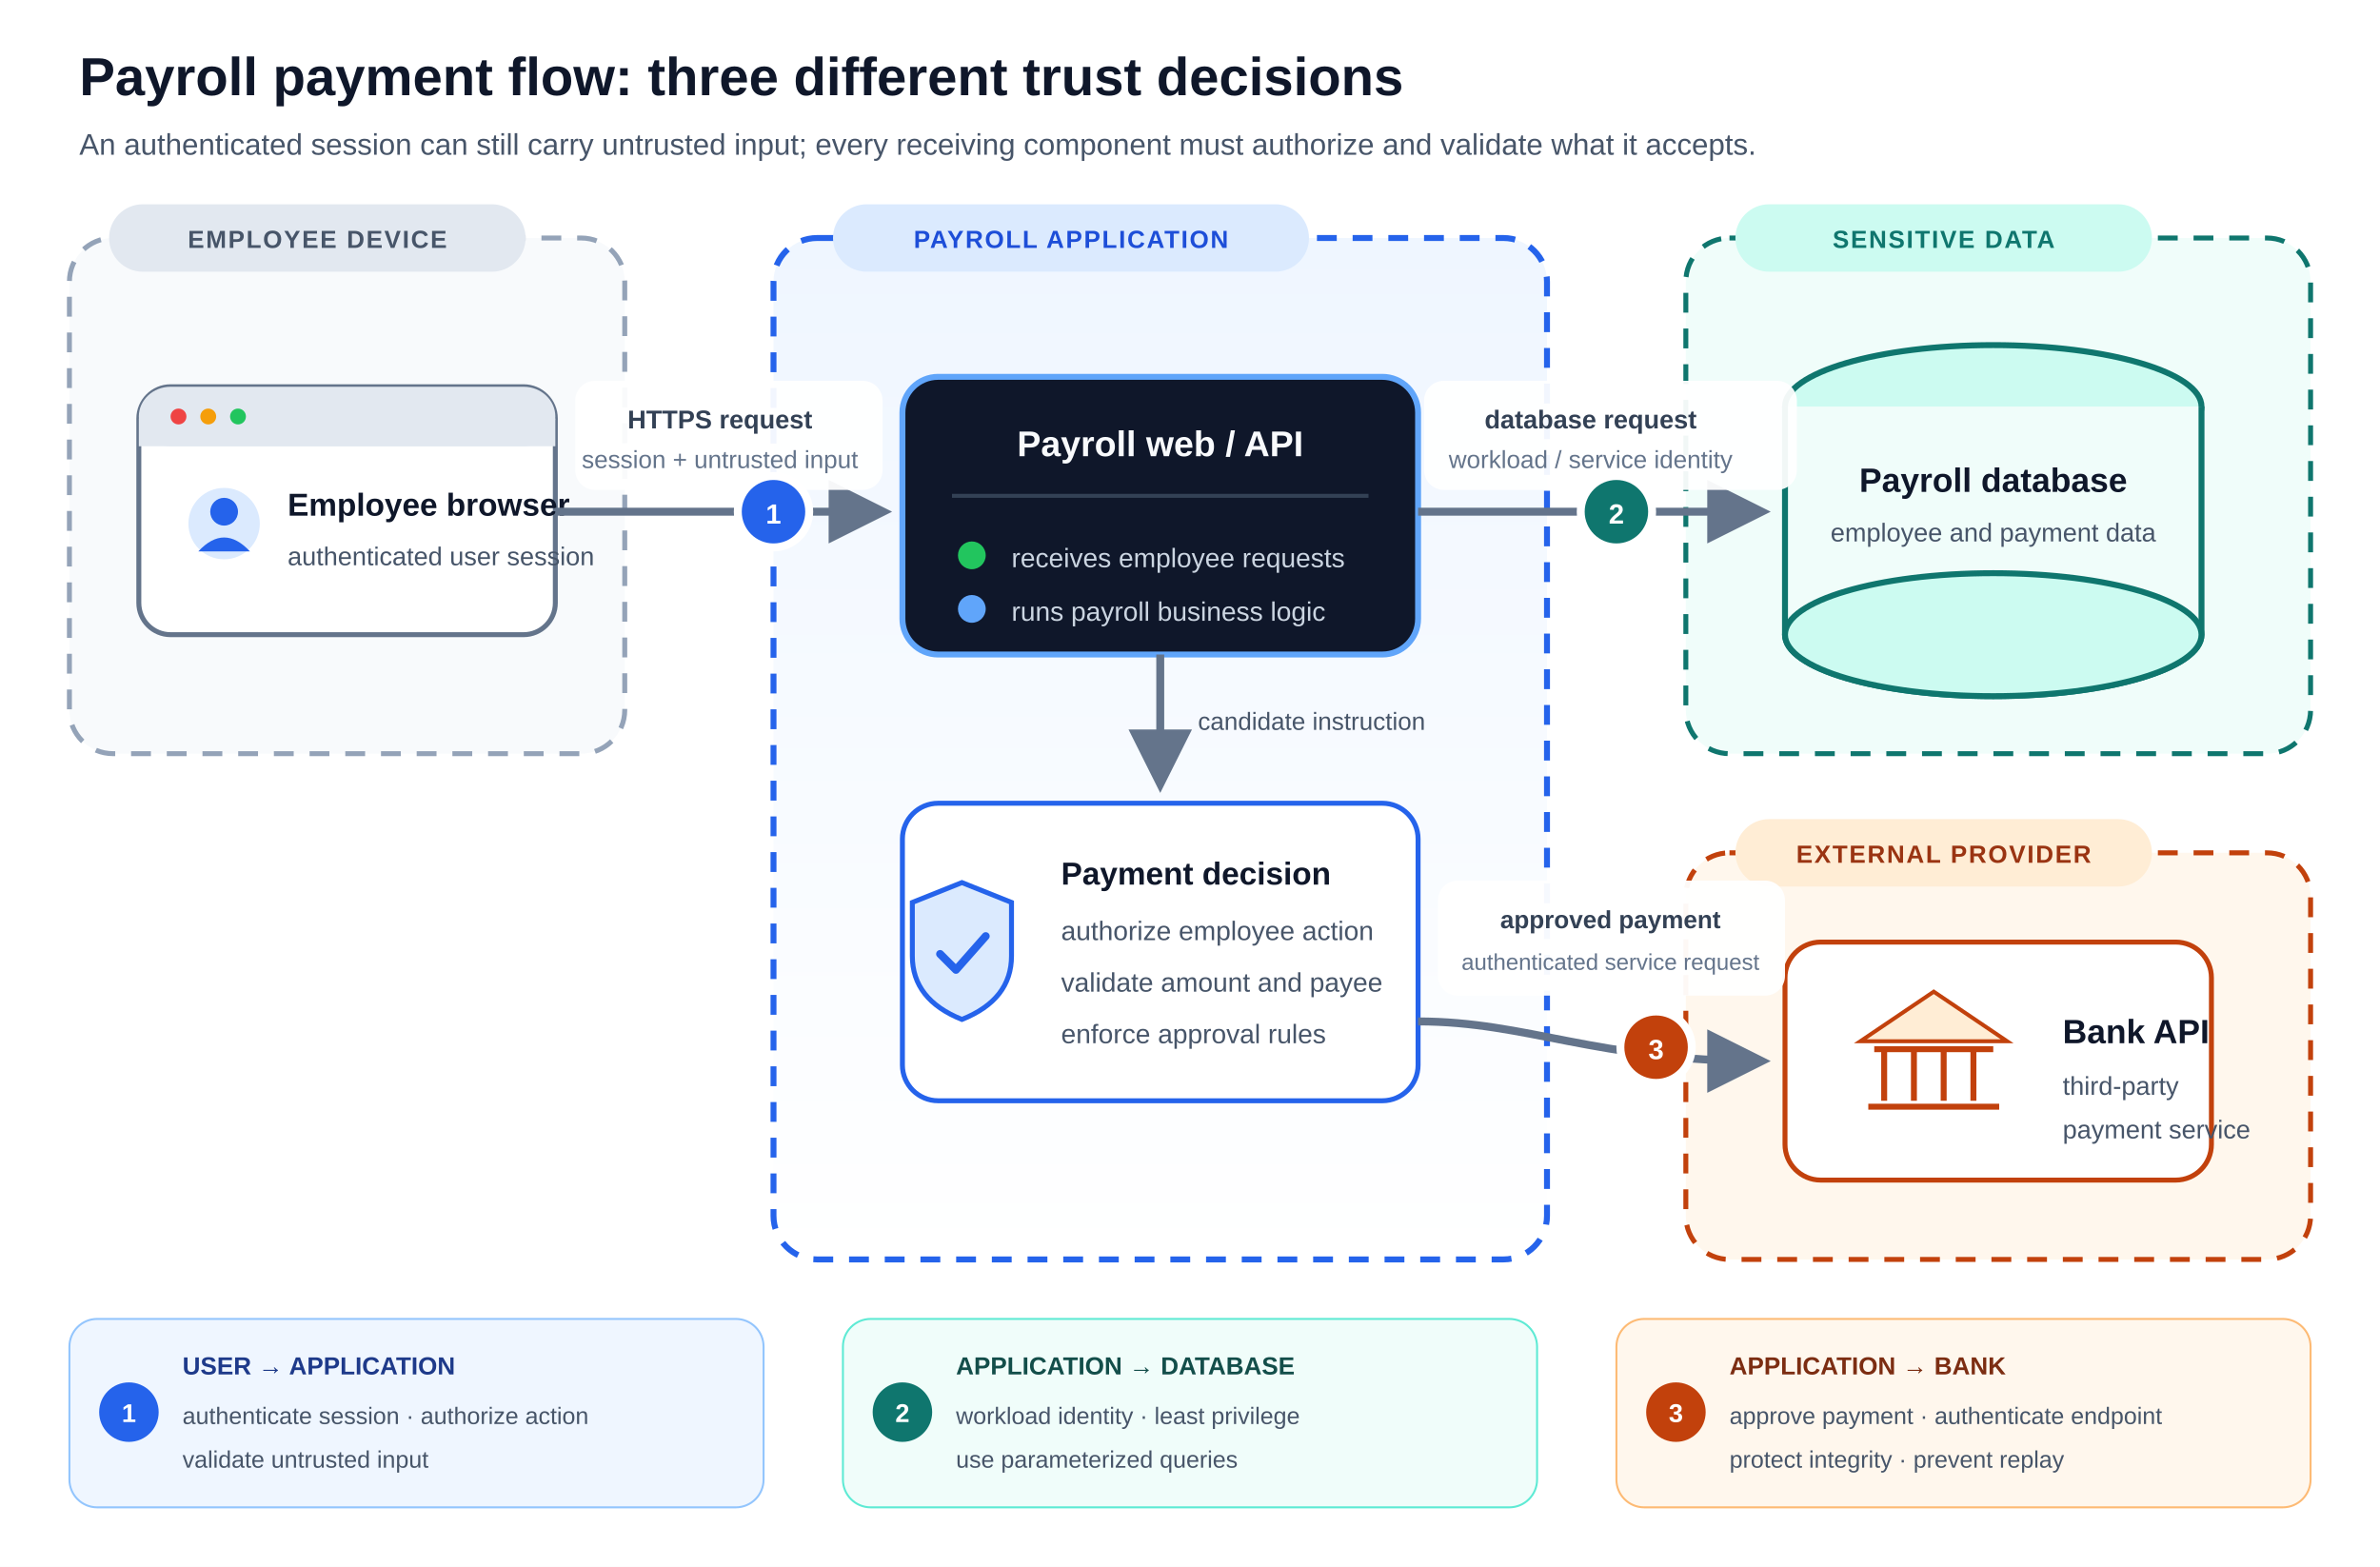
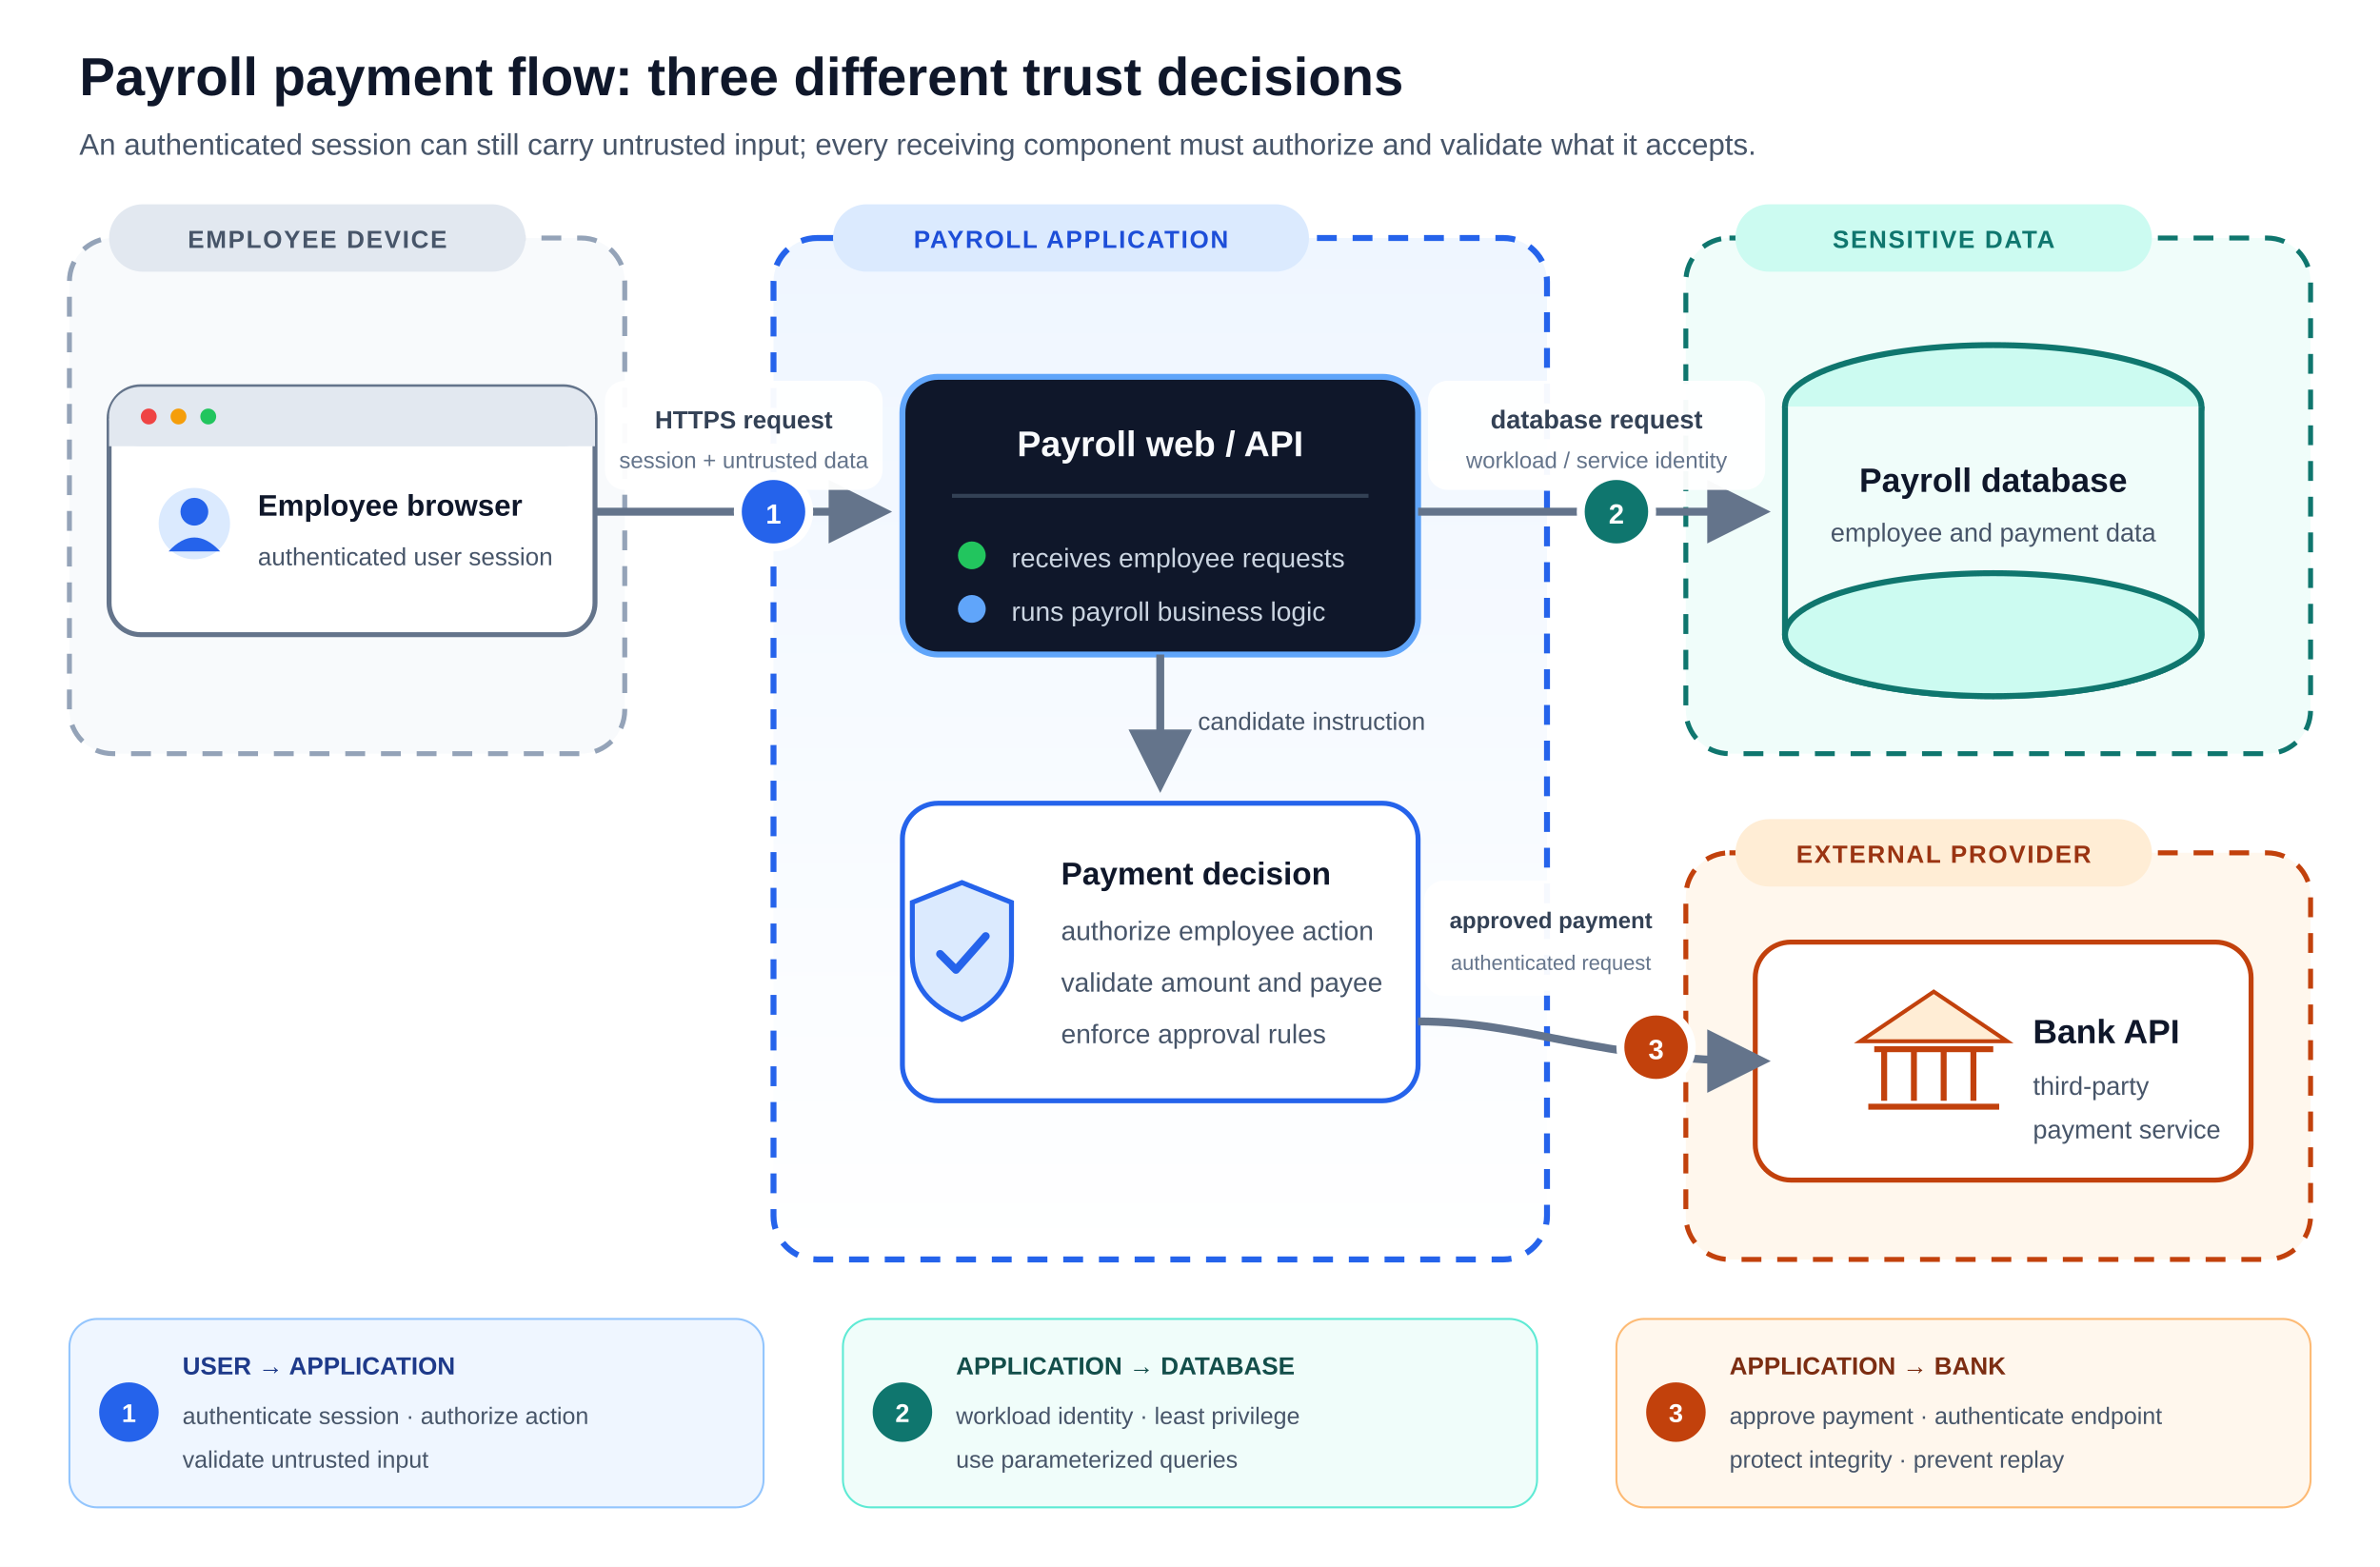
<svg xmlns="http://www.w3.org/2000/svg" viewBox="0 0 1200 790" font-family="-apple-system, BlinkMacSystemFont, 'Segoe UI', Arial, sans-serif">
  <rect width="1200" height="790" fill="#ffffff" />
  <defs>
    <marker id="flow-arrow" viewBox="0 0 10 10" refX="8.5" refY="5" markerWidth="8" markerHeight="8" orient="auto-start-reverse">
      <path d="M0 0 L10 5 L0 10Z" fill="#64748b" />
    </marker>
    <linearGradient id="app-fill" x1="0" x2="0" y1="0" y2="1">
      <stop offset="0" stop-color="#eff6ff" />
      <stop offset="1" stop-color="#ffffff" />
    </linearGradient>
  </defs>
  <text x="40" y="48" font-size="27" font-weight="800" fill="#0f172a">Payroll payment flow: three different trust decisions</text>
  <text x="40" y="78" font-size="15" fill="#475569">An authenticated session can still carry untrusted input; every receiving component must authorize and validate what it accepts.</text>
  <rect x="35" y="120" width="280" height="260" rx="22" fill="#f8fafc" stroke="#94a3b8" stroke-width="2.5" stroke-dasharray="10 8" />
  <rect x="390" y="120" width="390" height="515" rx="22" fill="url(#app-fill)" stroke="#2563eb" stroke-width="3" stroke-dasharray="10 8" />
  <rect x="850" y="120" width="315" height="260" rx="22" fill="#f0fdfa" stroke="#0f766e" stroke-width="2.5" stroke-dasharray="10 8" />
  <rect x="850" y="430" width="315" height="205" rx="22" fill="#fff7ed" stroke="#c2410c" stroke-width="2.5" stroke-dasharray="10 8" />
  <rect x="55" y="103" width="210" height="34" rx="17" fill="#e2e8f0" />
  <text x="160" y="125" text-anchor="middle" font-size="12.5" font-weight="800" letter-spacing="0.8" fill="#475569">EMPLOYEE DEVICE</text>
  <rect x="420" y="103" width="240" height="34" rx="17" fill="#dbeafe" />
  <text x="540" y="125" text-anchor="middle" font-size="12.5" font-weight="800" letter-spacing="0.8" fill="#1d4ed8">PAYROLL APPLICATION</text>
  <rect x="875" y="103" width="210" height="34" rx="17" fill="#ccfbf1" />
  <text x="980" y="125" text-anchor="middle" font-size="12.5" font-weight="800" letter-spacing="0.8" fill="#0f766e">SENSITIVE DATA</text>
  <rect x="875" y="413" width="210" height="34" rx="17" fill="#ffedd5" />
  <text x="980" y="435" text-anchor="middle" font-size="12.5" font-weight="800" letter-spacing="0.8" fill="#9a3412">EXTERNAL PROVIDER</text>
  <g>
-     <rect x="70" y="195" width="210" height="125" rx="16" fill="#ffffff" stroke="#64748b" stroke-width="2.5" />
-     <rect x="70" y="195" width="210" height="30" rx="16" fill="#e2e8f0" />
-     <path d="M70 211 H280 V225 H70Z" fill="#e2e8f0" />
-     <circle cx="90" cy="210" r="4" fill="#ef4444" />
-     <circle cx="105" cy="210" r="4" fill="#f59e0b" />
-     <circle cx="120" cy="210" r="4" fill="#22c55e" />
-     <circle cx="113" cy="264" r="18" fill="#dbeafe" />
-     <circle cx="113" cy="258" r="7" fill="#2563eb" />
-     <path d="M100 278 Q113 264 126 278" fill="#2563eb" />
-     <text x="145" y="260" font-size="16" font-weight="800" fill="#0f172a">Employee browser</text>
-     <text x="145" y="285" font-size="13" fill="#475569">authenticated user session</text>
+     <rect x="55" y="195" width="245" height="125" rx="16" fill="#ffffff" stroke="#64748b" stroke-width="2.5" />
+     <rect x="55" y="195" width="245" height="30" rx="16" fill="#e2e8f0" />
+     <path d="M55 211 H300 V225 H55Z" fill="#e2e8f0" />
+     <circle cx="75" cy="210" r="4" fill="#ef4444" />
+     <circle cx="90" cy="210" r="4" fill="#f59e0b" />
+     <circle cx="105" cy="210" r="4" fill="#22c55e" />
+     <circle cx="98" cy="264" r="18" fill="#dbeafe" />
+     <circle cx="98" cy="258" r="7" fill="#2563eb" />
+     <path d="M85 278 Q98 264 111 278" fill="#2563eb" />
+     <text x="130" y="260" font-size="15" font-weight="800" fill="#0f172a">Employee browser</text>
+     <text x="130" y="285" font-size="12.5" fill="#475569">authenticated user session</text>
  </g>
  <g>
    <rect x="455" y="190" width="260" height="140" rx="18" fill="#0f172a" stroke="#60a5fa" stroke-width="3" />
    <text x="585" y="230" text-anchor="middle" font-size="18" font-weight="800" fill="#f8fafc">Payroll web / API</text>
    <line x1="480" y1="250" x2="690" y2="250" stroke="#334155" stroke-width="2" />
    <circle cx="490" cy="280" r="7" fill="#22c55e" />
    <text x="510" y="286" font-size="13.5" fill="#cbd5e1">receives employee requests</text>
    <circle cx="490" cy="307" r="7" fill="#60a5fa" />
    <text x="510" y="313" font-size="13.5" fill="#cbd5e1">runs payroll business logic</text>
  </g>
  <g>
    <rect x="455" y="405" width="260" height="150" rx="18" fill="#ffffff" stroke="#2563eb" stroke-width="2.5" />
    <path d="M485 445 L510 455 V482 Q510 504 485 514 Q460 504 460 482 V455Z" fill="#dbeafe" stroke="#2563eb" stroke-width="2.5" />
    <path d="M474 481 L482 489 L497 472" fill="none" stroke="#2563eb" stroke-width="4" stroke-linecap="round" stroke-linejoin="round" />
    <text x="535" y="446" font-size="16" font-weight="800" fill="#0f172a">Payment decision</text>
    <text x="535" y="474" font-size="13.5" fill="#475569">authorize employee action</text>
    <text x="535" y="500" font-size="13.5" fill="#475569">validate amount and payee</text>
    <text x="535" y="526" font-size="13.5" fill="#475569">enforce approval rules</text>
  </g>
  <path d="M585 330 V395" fill="none" stroke="#64748b" stroke-width="4" marker-end="url(#flow-arrow)" />
  <text x="604" y="368" font-size="12.5" fill="#475569">candidate instruction</text>
  <g>
    <ellipse cx="1005" cy="205" rx="105" ry="31" fill="#ccfbf1" stroke="#0f766e" stroke-width="3" />
    <path d="M900 205 V320 C900 337 947 351 1005 351 C1063 351 1110 337 1110 320 V205" fill="#f0fdfa" stroke="#0f766e" stroke-width="3" />
    <ellipse cx="1005" cy="320" rx="105" ry="31" fill="#ccfbf1" stroke="#0f766e" stroke-width="3" />
    <text x="1005" y="248" text-anchor="middle" font-size="17" font-weight="800" fill="#0f172a">Payroll database</text>
    <text x="1005" y="273" text-anchor="middle" font-size="13" fill="#475569">employee and payment data</text>
  </g>
  <g>
-     <rect x="900" y="475" width="215" height="120" rx="18" fill="#ffffff" stroke="#c2410c" stroke-width="2.5" />
+     <rect x="885" y="475" width="250" height="120" rx="18" fill="#ffffff" stroke="#c2410c" stroke-width="2.5" />
    <path d="M938 525 L975 500 L1012 525Z" fill="#ffedd5" stroke="#c2410c" stroke-width="2" />
    <path d="M945 529 H1005 M950 529 V555 M965 529 V555 M980 529 V555 M995 529 V555 M942 558 H1008" stroke="#c2410c" stroke-width="3" />
-     <text x="1040" y="526" font-size="17" font-weight="800" fill="#0f172a">Bank API</text>
-     <text x="1040" y="552" font-size="13" fill="#475569">third-party</text>
-     <text x="1040" y="574" font-size="13" fill="#475569">payment service</text>
+     <text x="1025" y="526" font-size="17" font-weight="800" fill="#0f172a">Bank API</text>
+     <text x="1025" y="552" font-size="13" fill="#475569">third-party</text>
+     <text x="1025" y="574" font-size="13" fill="#475569">payment service</text>
  </g>
-   <path d="M280 258 H445" fill="none" stroke="#64748b" stroke-width="4" marker-end="url(#flow-arrow)" />
-   <rect x="290" y="192" width="155" height="55" rx="10" fill="#ffffff" opacity="0.94" />
-   <text x="363" y="216" text-anchor="middle" font-size="13" font-weight="700" fill="#334155">HTTPS request</text>
-   <text x="363" y="236" text-anchor="middle" font-size="12.5" fill="#64748b">session + untrusted input</text>
+   <path d="M300 258 H445" fill="none" stroke="#64748b" stroke-width="4" marker-end="url(#flow-arrow)" />
+   <rect x="305" y="192" width="140" height="55" rx="10" fill="#ffffff" opacity="0.96" />
+   <text x="375" y="216" text-anchor="middle" font-size="12.5" font-weight="700" fill="#334155">HTTPS request</text>
+   <text x="375" y="236" text-anchor="middle" font-size="11.5" fill="#64748b">session + untrusted data</text>
  <circle cx="390" cy="258" r="18" fill="#2563eb" stroke="#ffffff" stroke-width="4" />
  <text x="390" y="264" text-anchor="middle" font-size="14" font-weight="900" fill="#ffffff">1</text>
  <path d="M715 258 H888" fill="none" stroke="#64748b" stroke-width="4" marker-end="url(#flow-arrow)" />
-   <rect x="718" y="192" width="188" height="55" rx="10" fill="#ffffff" opacity="0.94" />
-   <text x="802" y="216" text-anchor="middle" font-size="13" font-weight="700" fill="#334155">database request</text>
-   <text x="802" y="236" text-anchor="middle" font-size="12.5" fill="#64748b">workload / service identity</text>
+   <rect x="720" y="192" width="170" height="55" rx="10" fill="#ffffff" opacity="0.96" />
+   <text x="805" y="216" text-anchor="middle" font-size="13" font-weight="700" fill="#334155">database request</text>
+   <text x="805" y="236" text-anchor="middle" font-size="11.5" fill="#64748b">workload / service identity</text>
  <circle cx="815" cy="258" r="18" fill="#0f766e" stroke="#ffffff" stroke-width="4" />
  <text x="815" y="264" text-anchor="middle" font-size="14" font-weight="900" fill="#ffffff">2</text>
-   <rect x="725" y="444" width="175" height="58" rx="10" fill="#ffffff" opacity="0.96" />
+   <rect x="718" y="444" width="128" height="58" rx="10" fill="#ffffff" opacity="0.96" />
  <path d="M715 515 C770 515 805 535 888 535" fill="none" stroke="#64748b" stroke-width="4" marker-end="url(#flow-arrow)" />
-   <text x="812" y="468" text-anchor="middle" font-size="12.5" font-weight="700" fill="#334155">approved payment</text>
-   <text x="812" y="489" text-anchor="middle" font-size="11.5" fill="#64748b">authenticated service request</text>
+   <text x="782" y="468" text-anchor="middle" font-size="11.5" font-weight="700" fill="#334155">approved payment</text>
+   <text x="782" y="489" text-anchor="middle" font-size="10.5" fill="#64748b">authenticated request</text>
  <circle cx="835" cy="528" r="18" fill="#c2410c" stroke="#ffffff" stroke-width="4" />
  <text x="835" y="534" text-anchor="middle" font-size="14" font-weight="900" fill="#ffffff">3</text>
  <g>
    <rect x="35" y="665" width="350" height="95" rx="14" fill="#eff6ff" stroke="#93c5fd" />
    <circle cx="65" cy="712" r="15" fill="#2563eb" />
    <text x="65" y="717" text-anchor="middle" font-size="13" font-weight="900" fill="#ffffff">1</text>
    <text x="92" y="693" font-size="12.5" font-weight="800" fill="#1e3a8a">USER → APPLICATION</text>
    <text x="92" y="718" font-size="12" fill="#475569">authenticate session · authorize action</text>
    <text x="92" y="740" font-size="12" fill="#475569">validate untrusted input</text>
  </g>
  <g>
    <rect x="425" y="665" width="350" height="95" rx="14" fill="#f0fdfa" stroke="#5eead4" />
    <circle cx="455" cy="712" r="15" fill="#0f766e" />
    <text x="455" y="717" text-anchor="middle" font-size="13" font-weight="900" fill="#ffffff">2</text>
    <text x="482" y="693" font-size="12.5" font-weight="800" fill="#134e4a">APPLICATION → DATABASE</text>
    <text x="482" y="718" font-size="12" fill="#475569">workload identity · least privilege</text>
    <text x="482" y="740" font-size="12" fill="#475569">use parameterized queries</text>
  </g>
  <g>
    <rect x="815" y="665" width="350" height="95" rx="14" fill="#fff7ed" stroke="#fdba74" />
    <circle cx="845" cy="712" r="15" fill="#c2410c" />
    <text x="845" y="717" text-anchor="middle" font-size="13" font-weight="900" fill="#ffffff">3</text>
    <text x="872" y="693" font-size="12.5" font-weight="800" fill="#7c2d12">APPLICATION → BANK</text>
    <text x="872" y="718" font-size="12" fill="#475569">approve payment · authenticate endpoint</text>
    <text x="872" y="740" font-size="12" fill="#475569">protect integrity · prevent replay</text>
  </g>
</svg>
